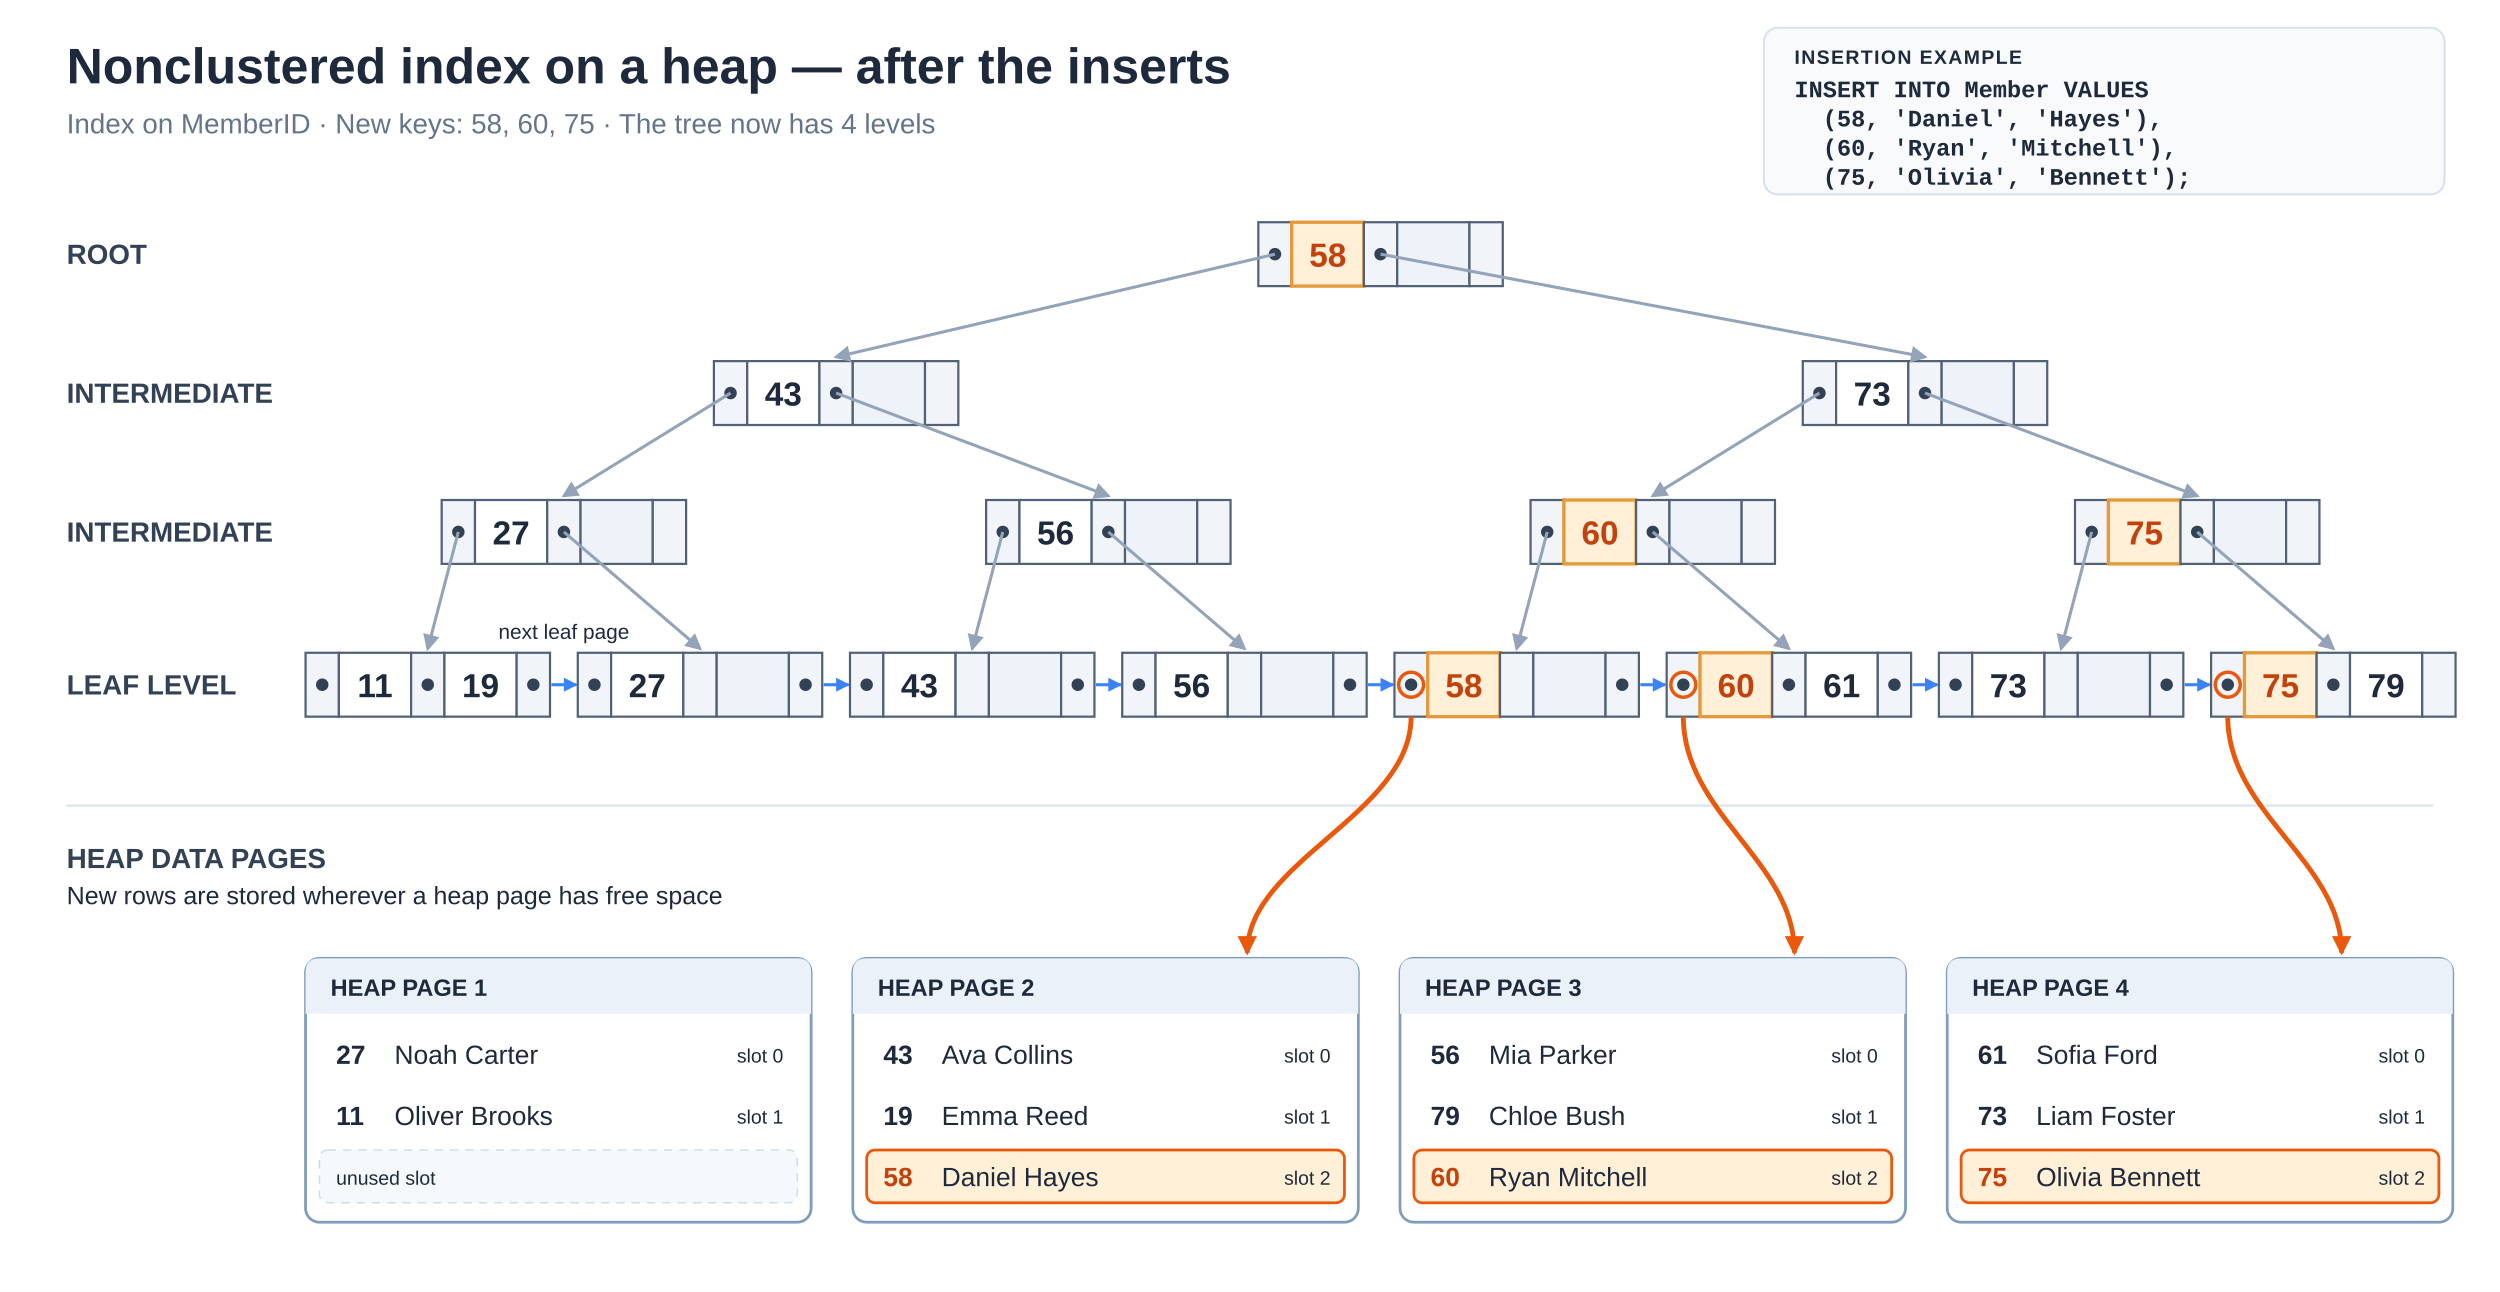
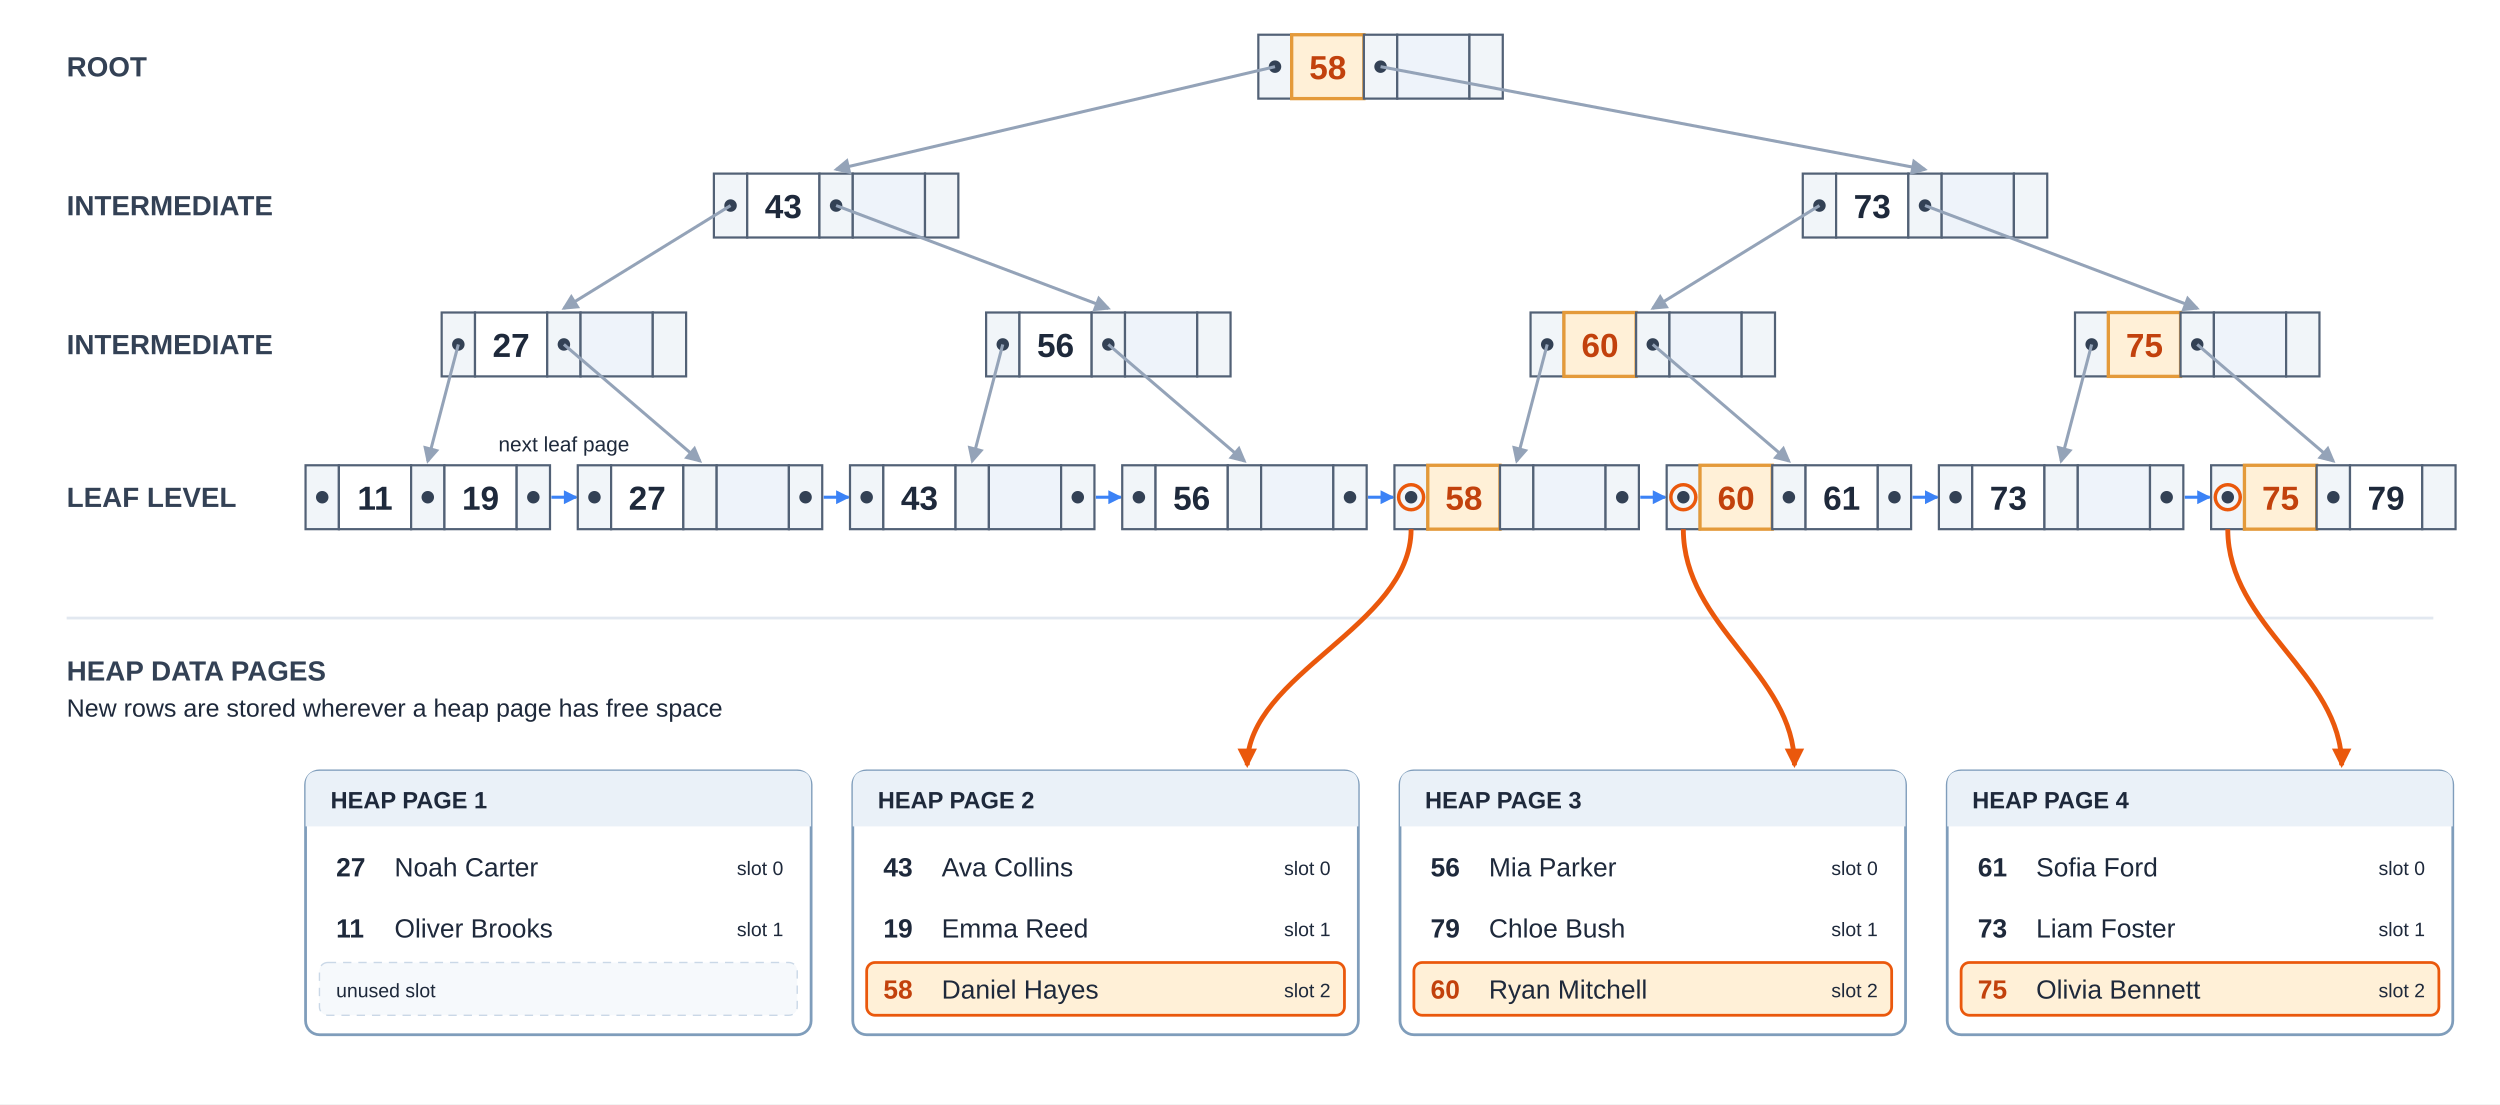
- <svg xmlns="http://www.w3.org/2000/svg" width="1800" height="930" viewBox="0 0 1800 930">
+ <svg xmlns="http://www.w3.org/2000/svg" width="1800" height="795" viewBox="0 135 1800 795">
  <defs>
    <style>
text{font-family:Arial,Helvetica,sans-serif;fill:#1E293B}
.title{font-size:36px;font-weight:700}.sub{font-size:20px;fill:#64748B}
.lvl{font-size:20px;font-weight:700;fill:#334155}
.code{font-family:Consolas,'Courier New',monospace;font-size:17px;font-weight:700}
</style>
    <marker id="ag" markerWidth="12" markerHeight="12" refX="10" refY="6" orient="auto" markerUnits="userSpaceOnUse">
      <path d="M0 0L12 6L0 12Z" fill="#94A3B8" />
    </marker>
    <marker id="ab" markerWidth="10" markerHeight="10" refX="9" refY="5" orient="auto" markerUnits="userSpaceOnUse">
      <path d="M0 0L10 5L0 10Z" fill="#3B82F6" />
    </marker>
    <marker id="ao" markerWidth="14" markerHeight="14" refX="12" refY="7" orient="auto" markerUnits="userSpaceOnUse">
      <path d="M0 0L14 7L0 14Z" fill="#EA580C" />
    </marker>
  </defs>
  <rect width="1800" height="930" fill="#fff" />
-   <text class="title" x="48" y="60">Nonclustered index on a heap — after the inserts</text>
-   <text class="sub" x="48" y="96">Index on MemberID · New keys: 58, 60, 75 · The tree now has 4 levels</text>
-   <rect x="1270" y="20" width="490" height="120" rx="10" fill="#F8FAFC" stroke="#D8E1EC" stroke-width="1.5" />
-   <text x="1292" y="46" font-size="14" font-weight="700" letter-spacing="1" fill="#C2410C">INSERTION EXAMPLE</text>
-   <text class="code" x="1292" y="70" xml:space="preserve">INSERT INTO Member VALUES</text>
-   <text class="code" x="1292" y="91" xml:space="preserve">  (58, 'Daniel', 'Hayes'),</text>
-   <text class="code" x="1292" y="112" xml:space="preserve">  (60, 'Ryan', 'Mitchell'),</text>
-   <text class="code" x="1292" y="133" xml:space="preserve">  (75, 'Olivia', 'Bennett');</text>
  <text class="lvl" x="48" y="190">ROOT</text>
  <text class="lvl" x="48" y="290">INTERMEDIATE</text>
  <text class="lvl" x="48" y="390">INTERMEDIATE</text>
  <text class="lvl" x="48" y="500">LEAF LEVEL</text>
  <rect x="906.0" y="160" width="24" height="46" fill="#F1F5F9" stroke="#526176" stroke-width="1.6" />
  <circle cx="918.0" cy="183.0" r="4.5" fill="#334155" />
  <rect x="930.0" y="160" width="52" height="46" fill="#FFF0D7" stroke="#E49A3A" stroke-width="2.4" />
  <text x="956.0" y="192" text-anchor="middle" font-size="24" font-weight="700" style="fill:#C2410C">58</text>
  <rect x="982.0" y="160" width="24" height="46" fill="#F1F5F9" stroke="#526176" stroke-width="1.6" />
  <circle cx="994.0" cy="183.0" r="4.5" fill="#334155" />
  <rect x="1006.0" y="160" width="52" height="46" fill="#EEF3FA" stroke="#526176" stroke-width="1.6" />
  <rect x="1058.0" y="160" width="24" height="46" fill="#F1F5F9" stroke="#526176" stroke-width="1.6" />
  <rect x="514.0" y="260" width="24" height="46" fill="#F1F5F9" stroke="#526176" stroke-width="1.6" />
  <circle cx="526.0" cy="283.0" r="4.5" fill="#334155" />
  <rect x="538.0" y="260" width="52" height="46" fill="#FFFFFF" stroke="#526176" stroke-width="1.6" />
  <text x="564.0" y="292" text-anchor="middle" font-size="24" font-weight="700" style="fill:#1E293B">43</text>
  <rect x="590.0" y="260" width="24" height="46" fill="#F1F5F9" stroke="#526176" stroke-width="1.6" />
  <circle cx="602.0" cy="283.0" r="4.5" fill="#334155" />
  <rect x="614.0" y="260" width="52" height="46" fill="#EEF3FA" stroke="#526176" stroke-width="1.6" />
  <rect x="666.0" y="260" width="24" height="46" fill="#F1F5F9" stroke="#526176" stroke-width="1.6" />
  <rect x="1298.0" y="260" width="24" height="46" fill="#F1F5F9" stroke="#526176" stroke-width="1.6" />
  <circle cx="1310.0" cy="283.0" r="4.5" fill="#334155" />
  <rect x="1322.0" y="260" width="52" height="46" fill="#FFFFFF" stroke="#526176" stroke-width="1.6" />
  <text x="1348.0" y="292" text-anchor="middle" font-size="24" font-weight="700" style="fill:#1E293B">73</text>
  <rect x="1374.0" y="260" width="24" height="46" fill="#F1F5F9" stroke="#526176" stroke-width="1.6" />
  <circle cx="1386.0" cy="283.0" r="4.5" fill="#334155" />
  <rect x="1398.0" y="260" width="52" height="46" fill="#EEF3FA" stroke="#526176" stroke-width="1.6" />
  <rect x="1450.0" y="260" width="24" height="46" fill="#F1F5F9" stroke="#526176" stroke-width="1.6" />
  <rect x="318.0" y="360" width="24" height="46" fill="#F1F5F9" stroke="#526176" stroke-width="1.6" />
  <circle cx="330.0" cy="383.0" r="4.5" fill="#334155" />
  <rect x="342.0" y="360" width="52" height="46" fill="#FFFFFF" stroke="#526176" stroke-width="1.6" />
  <text x="368.0" y="392" text-anchor="middle" font-size="24" font-weight="700" style="fill:#1E293B">27</text>
  <rect x="394.0" y="360" width="24" height="46" fill="#F1F5F9" stroke="#526176" stroke-width="1.6" />
  <circle cx="406.0" cy="383.0" r="4.5" fill="#334155" />
  <rect x="418.0" y="360" width="52" height="46" fill="#EEF3FA" stroke="#526176" stroke-width="1.6" />
  <rect x="470.0" y="360" width="24" height="46" fill="#F1F5F9" stroke="#526176" stroke-width="1.6" />
  <rect x="710.0" y="360" width="24" height="46" fill="#F1F5F9" stroke="#526176" stroke-width="1.6" />
  <circle cx="722.0" cy="383.0" r="4.5" fill="#334155" />
  <rect x="734.0" y="360" width="52" height="46" fill="#FFFFFF" stroke="#526176" stroke-width="1.6" />
  <text x="760.0" y="392" text-anchor="middle" font-size="24" font-weight="700" style="fill:#1E293B">56</text>
  <rect x="786.0" y="360" width="24" height="46" fill="#F1F5F9" stroke="#526176" stroke-width="1.6" />
  <circle cx="798.0" cy="383.0" r="4.5" fill="#334155" />
  <rect x="810.0" y="360" width="52" height="46" fill="#EEF3FA" stroke="#526176" stroke-width="1.6" />
  <rect x="862.0" y="360" width="24" height="46" fill="#F1F5F9" stroke="#526176" stroke-width="1.6" />
  <rect x="1102.0" y="360" width="24" height="46" fill="#F1F5F9" stroke="#526176" stroke-width="1.6" />
  <circle cx="1114.0" cy="383.0" r="4.5" fill="#334155" />
  <rect x="1126.0" y="360" width="52" height="46" fill="#FFF0D7" stroke="#E49A3A" stroke-width="2.4" />
  <text x="1152.0" y="392" text-anchor="middle" font-size="24" font-weight="700" style="fill:#C2410C">60</text>
  <rect x="1178.0" y="360" width="24" height="46" fill="#F1F5F9" stroke="#526176" stroke-width="1.6" />
  <circle cx="1190.0" cy="383.0" r="4.5" fill="#334155" />
  <rect x="1202.0" y="360" width="52" height="46" fill="#EEF3FA" stroke="#526176" stroke-width="1.6" />
  <rect x="1254.0" y="360" width="24" height="46" fill="#F1F5F9" stroke="#526176" stroke-width="1.6" />
  <rect x="1494.0" y="360" width="24" height="46" fill="#F1F5F9" stroke="#526176" stroke-width="1.6" />
  <circle cx="1506.0" cy="383.0" r="4.5" fill="#334155" />
  <rect x="1518.0" y="360" width="52" height="46" fill="#FFF0D7" stroke="#E49A3A" stroke-width="2.4" />
  <text x="1544.0" y="392" text-anchor="middle" font-size="24" font-weight="700" style="fill:#C2410C">75</text>
  <rect x="1570.0" y="360" width="24" height="46" fill="#F1F5F9" stroke="#526176" stroke-width="1.6" />
  <circle cx="1582.0" cy="383.0" r="4.5" fill="#334155" />
  <rect x="1594.0" y="360" width="52" height="46" fill="#EEF3FA" stroke="#526176" stroke-width="1.6" />
  <rect x="1646.0" y="360" width="24" height="46" fill="#F1F5F9" stroke="#526176" stroke-width="1.6" />
  <path d="M918.0 183.0 L602.0 257" stroke="#94A3B8" stroke-width="2.2" fill="none" marker-end="url(#ag)" />
  <path d="M994.0 183.0 L1386.0 257" stroke="#94A3B8" stroke-width="2.2" fill="none" marker-end="url(#ag)" />
  <path d="M526.0 283.0 L406.0 357" stroke="#94A3B8" stroke-width="2.2" fill="none" marker-end="url(#ag)" />
  <path d="M602.0 283.0 L798.0 357" stroke="#94A3B8" stroke-width="2.2" fill="none" marker-end="url(#ag)" />
  <path d="M1310.0 283.0 L1190.0 357" stroke="#94A3B8" stroke-width="2.2" fill="none" marker-end="url(#ag)" />
  <path d="M1386.0 283.0 L1582.0 357" stroke="#94A3B8" stroke-width="2.2" fill="none" marker-end="url(#ag)" />
  <path d="M330.0 383.0 L308.0 467" stroke="#94A3B8" stroke-width="2.2" fill="none" marker-end="url(#ag)" />
  <path d="M406.0 383.0 L504.0 467" stroke="#94A3B8" stroke-width="2.2" fill="none" marker-end="url(#ag)" />
  <path d="M722.0 383.0 L700.0 467" stroke="#94A3B8" stroke-width="2.2" fill="none" marker-end="url(#ag)" />
  <path d="M798.0 383.0 L896.0 467" stroke="#94A3B8" stroke-width="2.2" fill="none" marker-end="url(#ag)" />
  <path d="M1114.0 383.0 L1092.0 467" stroke="#94A3B8" stroke-width="2.2" fill="none" marker-end="url(#ag)" />
  <path d="M1190.0 383.0 L1288.0 467" stroke="#94A3B8" stroke-width="2.2" fill="none" marker-end="url(#ag)" />
  <path d="M1506.0 383.0 L1484.0 467" stroke="#94A3B8" stroke-width="2.2" fill="none" marker-end="url(#ag)" />
  <path d="M1582.0 383.0 L1680.0 467" stroke="#94A3B8" stroke-width="2.2" fill="none" marker-end="url(#ag)" />
  <rect x="220" y="470" width="24" height="46" fill="#F1F5F9" stroke="#526176" stroke-width="1.6" />
  <circle cx="232.0" cy="493.0" r="4.5" fill="#334155" />
  <rect x="244" y="470" width="52" height="46" fill="#FFFFFF" stroke="#526176" stroke-width="1.6" />
  <text x="270.0" y="502" text-anchor="middle" font-size="24" font-weight="700" style="fill:#1E293B">11</text>
  <rect x="296" y="470" width="24" height="46" fill="#F1F5F9" stroke="#526176" stroke-width="1.6" />
  <circle cx="308.0" cy="493.0" r="4.5" fill="#334155" />
  <rect x="320" y="470" width="52" height="46" fill="#FFFFFF" stroke="#526176" stroke-width="1.6" />
  <text x="346.0" y="502" text-anchor="middle" font-size="24" font-weight="700" style="fill:#1E293B">19</text>
  <rect x="372" y="470" width="24" height="46" fill="#F1F5F9" stroke="#526176" stroke-width="1.6" />
  <circle cx="384.0" cy="493.0" r="4.5" fill="#334155" />
  <path d="M397 493.0 L415 493.0" stroke="#3B82F6" stroke-width="2.2" fill="none" marker-end="url(#ab)" />
  <rect x="416" y="470" width="24" height="46" fill="#F1F5F9" stroke="#526176" stroke-width="1.6" />
  <circle cx="428.0" cy="493.0" r="4.5" fill="#334155" />
  <rect x="440" y="470" width="52" height="46" fill="#FFFFFF" stroke="#526176" stroke-width="1.6" />
  <text x="466.0" y="502" text-anchor="middle" font-size="24" font-weight="700" style="fill:#1E293B">27</text>
  <rect x="492" y="470" width="24" height="46" fill="#F1F5F9" stroke="#526176" stroke-width="1.6" />
  <rect x="516" y="470" width="52" height="46" fill="#EEF3FA" stroke="#526176" stroke-width="1.6" />
  <rect x="568" y="470" width="24" height="46" fill="#F1F5F9" stroke="#526176" stroke-width="1.6" />
  <circle cx="580.0" cy="493.0" r="4.5" fill="#334155" />
  <path d="M593 493.0 L611 493.0" stroke="#3B82F6" stroke-width="2.2" fill="none" marker-end="url(#ab)" />
  <rect x="612" y="470" width="24" height="46" fill="#F1F5F9" stroke="#526176" stroke-width="1.6" />
  <circle cx="624.0" cy="493.0" r="4.5" fill="#334155" />
  <rect x="636" y="470" width="52" height="46" fill="#FFFFFF" stroke="#526176" stroke-width="1.6" />
  <text x="662.0" y="502" text-anchor="middle" font-size="24" font-weight="700" style="fill:#1E293B">43</text>
  <rect x="688" y="470" width="24" height="46" fill="#F1F5F9" stroke="#526176" stroke-width="1.6" />
  <rect x="712" y="470" width="52" height="46" fill="#EEF3FA" stroke="#526176" stroke-width="1.6" />
  <rect x="764" y="470" width="24" height="46" fill="#F1F5F9" stroke="#526176" stroke-width="1.6" />
  <circle cx="776.0" cy="493.0" r="4.5" fill="#334155" />
  <path d="M789 493.0 L807 493.0" stroke="#3B82F6" stroke-width="2.2" fill="none" marker-end="url(#ab)" />
  <rect x="808" y="470" width="24" height="46" fill="#F1F5F9" stroke="#526176" stroke-width="1.6" />
  <circle cx="820.0" cy="493.0" r="4.5" fill="#334155" />
  <rect x="832" y="470" width="52" height="46" fill="#FFFFFF" stroke="#526176" stroke-width="1.6" />
  <text x="858.0" y="502" text-anchor="middle" font-size="24" font-weight="700" style="fill:#1E293B">56</text>
  <rect x="884" y="470" width="24" height="46" fill="#F1F5F9" stroke="#526176" stroke-width="1.6" />
  <rect x="908" y="470" width="52" height="46" fill="#EEF3FA" stroke="#526176" stroke-width="1.6" />
  <rect x="960" y="470" width="24" height="46" fill="#F1F5F9" stroke="#526176" stroke-width="1.6" />
  <circle cx="972.0" cy="493.0" r="4.5" fill="#334155" />
  <path d="M985 493.0 L1003 493.0" stroke="#3B82F6" stroke-width="2.2" fill="none" marker-end="url(#ab)" />
  <rect x="1004" y="470" width="24" height="46" fill="#F1F5F9" stroke="#526176" stroke-width="1.6" />
  <circle cx="1016.0" cy="493.0" r="4.5" fill="#334155" />
  <rect x="1028" y="470" width="52" height="46" fill="#FFF0D7" stroke="#E49A3A" stroke-width="2.4" />
  <text x="1054.0" y="502" text-anchor="middle" font-size="24" font-weight="700" style="fill:#C2410C">58</text>
  <rect x="1080" y="470" width="24" height="46" fill="#F1F5F9" stroke="#526176" stroke-width="1.6" />
  <rect x="1104" y="470" width="52" height="46" fill="#EEF3FA" stroke="#526176" stroke-width="1.6" />
  <rect x="1156" y="470" width="24" height="46" fill="#F1F5F9" stroke="#526176" stroke-width="1.6" />
  <circle cx="1168.0" cy="493.0" r="4.5" fill="#334155" />
  <path d="M1181 493.0 L1199 493.0" stroke="#3B82F6" stroke-width="2.2" fill="none" marker-end="url(#ab)" />
  <rect x="1200" y="470" width="24" height="46" fill="#F1F5F9" stroke="#526176" stroke-width="1.6" />
  <circle cx="1212.0" cy="493.0" r="4.5" fill="#334155" />
  <rect x="1224" y="470" width="52" height="46" fill="#FFF0D7" stroke="#E49A3A" stroke-width="2.4" />
  <text x="1250.0" y="502" text-anchor="middle" font-size="24" font-weight="700" style="fill:#C2410C">60</text>
  <rect x="1276" y="470" width="24" height="46" fill="#F1F5F9" stroke="#526176" stroke-width="1.6" />
  <circle cx="1288.0" cy="493.0" r="4.5" fill="#334155" />
  <rect x="1300" y="470" width="52" height="46" fill="#FFFFFF" stroke="#526176" stroke-width="1.6" />
  <text x="1326.0" y="502" text-anchor="middle" font-size="24" font-weight="700" style="fill:#1E293B">61</text>
  <rect x="1352" y="470" width="24" height="46" fill="#F1F5F9" stroke="#526176" stroke-width="1.6" />
  <circle cx="1364.0" cy="493.0" r="4.5" fill="#334155" />
  <path d="M1377 493.0 L1395 493.0" stroke="#3B82F6" stroke-width="2.2" fill="none" marker-end="url(#ab)" />
  <rect x="1396" y="470" width="24" height="46" fill="#F1F5F9" stroke="#526176" stroke-width="1.6" />
  <circle cx="1408.0" cy="493.0" r="4.5" fill="#334155" />
  <rect x="1420" y="470" width="52" height="46" fill="#FFFFFF" stroke="#526176" stroke-width="1.6" />
  <text x="1446.0" y="502" text-anchor="middle" font-size="24" font-weight="700" style="fill:#1E293B">73</text>
  <rect x="1472" y="470" width="24" height="46" fill="#F1F5F9" stroke="#526176" stroke-width="1.6" />
  <rect x="1496" y="470" width="52" height="46" fill="#EEF3FA" stroke="#526176" stroke-width="1.6" />
  <rect x="1548" y="470" width="24" height="46" fill="#F1F5F9" stroke="#526176" stroke-width="1.6" />
  <circle cx="1560.0" cy="493.0" r="4.5" fill="#334155" />
  <path d="M1573 493.0 L1591 493.0" stroke="#3B82F6" stroke-width="2.2" fill="none" marker-end="url(#ab)" />
  <rect x="1592" y="470" width="24" height="46" fill="#F1F5F9" stroke="#526176" stroke-width="1.6" />
  <circle cx="1604.0" cy="493.0" r="4.5" fill="#334155" />
  <rect x="1616" y="470" width="52" height="46" fill="#FFF0D7" stroke="#E49A3A" stroke-width="2.4" />
  <text x="1642.0" y="502" text-anchor="middle" font-size="24" font-weight="700" style="fill:#C2410C">75</text>
  <rect x="1668" y="470" width="24" height="46" fill="#F1F5F9" stroke="#526176" stroke-width="1.6" />
  <circle cx="1680.0" cy="493.0" r="4.5" fill="#334155" />
  <rect x="1692" y="470" width="52" height="46" fill="#FFFFFF" stroke="#526176" stroke-width="1.6" />
  <text x="1718.0" y="502" text-anchor="middle" font-size="24" font-weight="700" style="fill:#1E293B">79</text>
  <rect x="1744" y="470" width="24" height="46" fill="#F1F5F9" stroke="#526176" stroke-width="1.6" />
  <text x="406" y="460" text-anchor="middle" font-size="15" fill="#3B82F6">next leaf page</text>
  <line x1="48" y1="580" x2="1752" y2="580" stroke="#E2E8F0" stroke-width="2" />
  <text class="lvl" x="48" y="625">HEAP DATA PAGES</text>
  <text x="48" y="651" font-size="18" fill="#64748B">New rows are stored wherever a heap page has free space</text>
  <rect x="220" y="690" width="364" height="190" rx="10" fill="#fff" stroke="#7F9DBB" stroke-width="2" />
  <path d="M230 690 H574 Q584 690 584 700 V730 H220 V700 Q220 690 230 690Z" fill="#EAF1F8" />
  <text x="238" y="717" font-size="17" font-weight="700" fill="#526176">HEAP PAGE 1</text>
  <text x="242" y="766" font-size="19" font-weight="700" style="fill:#1E293B">27</text>
  <text x="284" y="766" font-size="19">Noah Carter</text>
  <text x="564" y="765" text-anchor="end" font-size="14" fill="#94A3B8">slot 0</text>
  <text x="242" y="810" font-size="19" font-weight="700" style="fill:#1E293B">11</text>
  <text x="284" y="810" font-size="19">Oliver Brooks</text>
  <text x="564" y="809" text-anchor="end" font-size="14" fill="#94A3B8">slot 1</text>
  <rect x="230" y="828" width="344" height="38" rx="6" fill="#F6F9FC" stroke="#CAD8E7" stroke-dasharray="6 5" />
  <text x="242" y="853" font-size="14" fill="#94A3B8">unused slot</text>
  <rect x="614" y="690" width="364" height="190" rx="10" fill="#fff" stroke="#7F9DBB" stroke-width="2" />
  <path d="M624 690 H968 Q978 690 978 700 V730 H614 V700 Q614 690 624 690Z" fill="#EAF1F8" />
  <text x="632" y="717" font-size="17" font-weight="700" fill="#526176">HEAP PAGE 2</text>
  <text x="636" y="766" font-size="19" font-weight="700" style="fill:#1E293B">43</text>
  <text x="678" y="766" font-size="19">Ava Collins</text>
  <text x="958" y="765" text-anchor="end" font-size="14" fill="#94A3B8">slot 0</text>
  <text x="636" y="810" font-size="19" font-weight="700" style="fill:#1E293B">19</text>
  <text x="678" y="810" font-size="19">Emma Reed</text>
  <text x="958" y="809" text-anchor="end" font-size="14" fill="#94A3B8">slot 1</text>
  <rect x="624" y="828" width="344" height="38" rx="6" fill="#FFF0D7" stroke="#EA580C" stroke-width="2" />
  <text x="636" y="854" font-size="19" font-weight="700" style="fill:#C2410C">58</text>
  <text x="678" y="854" font-size="19">Daniel Hayes</text>
  <text x="958" y="853" text-anchor="end" font-size="14" fill="#94A3B8">slot 2</text>
  <rect x="1008" y="690" width="364" height="190" rx="10" fill="#fff" stroke="#7F9DBB" stroke-width="2" />
  <path d="M1018 690 H1362 Q1372 690 1372 700 V730 H1008 V700 Q1008 690 1018 690Z" fill="#EAF1F8" />
  <text x="1026" y="717" font-size="17" font-weight="700" fill="#526176">HEAP PAGE 3</text>
  <text x="1030" y="766" font-size="19" font-weight="700" style="fill:#1E293B">56</text>
  <text x="1072" y="766" font-size="19">Mia Parker</text>
  <text x="1352" y="765" text-anchor="end" font-size="14" fill="#94A3B8">slot 0</text>
  <text x="1030" y="810" font-size="19" font-weight="700" style="fill:#1E293B">79</text>
  <text x="1072" y="810" font-size="19">Chloe Bush</text>
  <text x="1352" y="809" text-anchor="end" font-size="14" fill="#94A3B8">slot 1</text>
  <rect x="1018" y="828" width="344" height="38" rx="6" fill="#FFF0D7" stroke="#EA580C" stroke-width="2" />
  <text x="1030" y="854" font-size="19" font-weight="700" style="fill:#C2410C">60</text>
  <text x="1072" y="854" font-size="19">Ryan Mitchell</text>
  <text x="1352" y="853" text-anchor="end" font-size="14" fill="#94A3B8">slot 2</text>
  <rect x="1402" y="690" width="364" height="190" rx="10" fill="#fff" stroke="#7F9DBB" stroke-width="2" />
  <path d="M1412 690 H1756 Q1766 690 1766 700 V730 H1402 V700 Q1402 690 1412 690Z" fill="#EAF1F8" />
  <text x="1420" y="717" font-size="17" font-weight="700" fill="#526176">HEAP PAGE 4</text>
  <text x="1424" y="766" font-size="19" font-weight="700" style="fill:#1E293B">61</text>
  <text x="1466" y="766" font-size="19">Sofia Ford</text>
  <text x="1746" y="765" text-anchor="end" font-size="14" fill="#94A3B8">slot 0</text>
  <text x="1424" y="810" font-size="19" font-weight="700" style="fill:#1E293B">73</text>
  <text x="1466" y="810" font-size="19">Liam Foster</text>
  <text x="1746" y="809" text-anchor="end" font-size="14" fill="#94A3B8">slot 1</text>
  <rect x="1412" y="828" width="344" height="38" rx="6" fill="#FFF0D7" stroke="#EA580C" stroke-width="2" />
  <text x="1424" y="854" font-size="19" font-weight="700" style="fill:#C2410C">75</text>
  <text x="1466" y="854" font-size="19">Olivia Bennett</text>
  <text x="1746" y="853" text-anchor="end" font-size="14" fill="#94A3B8">slot 2</text>
  <circle cx="1016.0" cy="493.0" r="9" fill="none" stroke="#EA580C" stroke-width="2.5" />
  <path d="M1016.0 516 C1016.0 586, 898 620, 898 686" stroke="#EA580C" stroke-width="3.5" fill="none" marker-end="url(#ao)" />
  <circle cx="1212.0" cy="493.0" r="9" fill="none" stroke="#EA580C" stroke-width="2.5" />
  <path d="M1212.0 516 C1212.0 586, 1292 620, 1292 686" stroke="#EA580C" stroke-width="3.5" fill="none" marker-end="url(#ao)" />
  <circle cx="1604.0" cy="493.0" r="9" fill="none" stroke="#EA580C" stroke-width="2.5" />
  <path d="M1604.0 516 C1604.0 586, 1686 620, 1686 686" stroke="#EA580C" stroke-width="3.5" fill="none" marker-end="url(#ao)" />
</svg>
